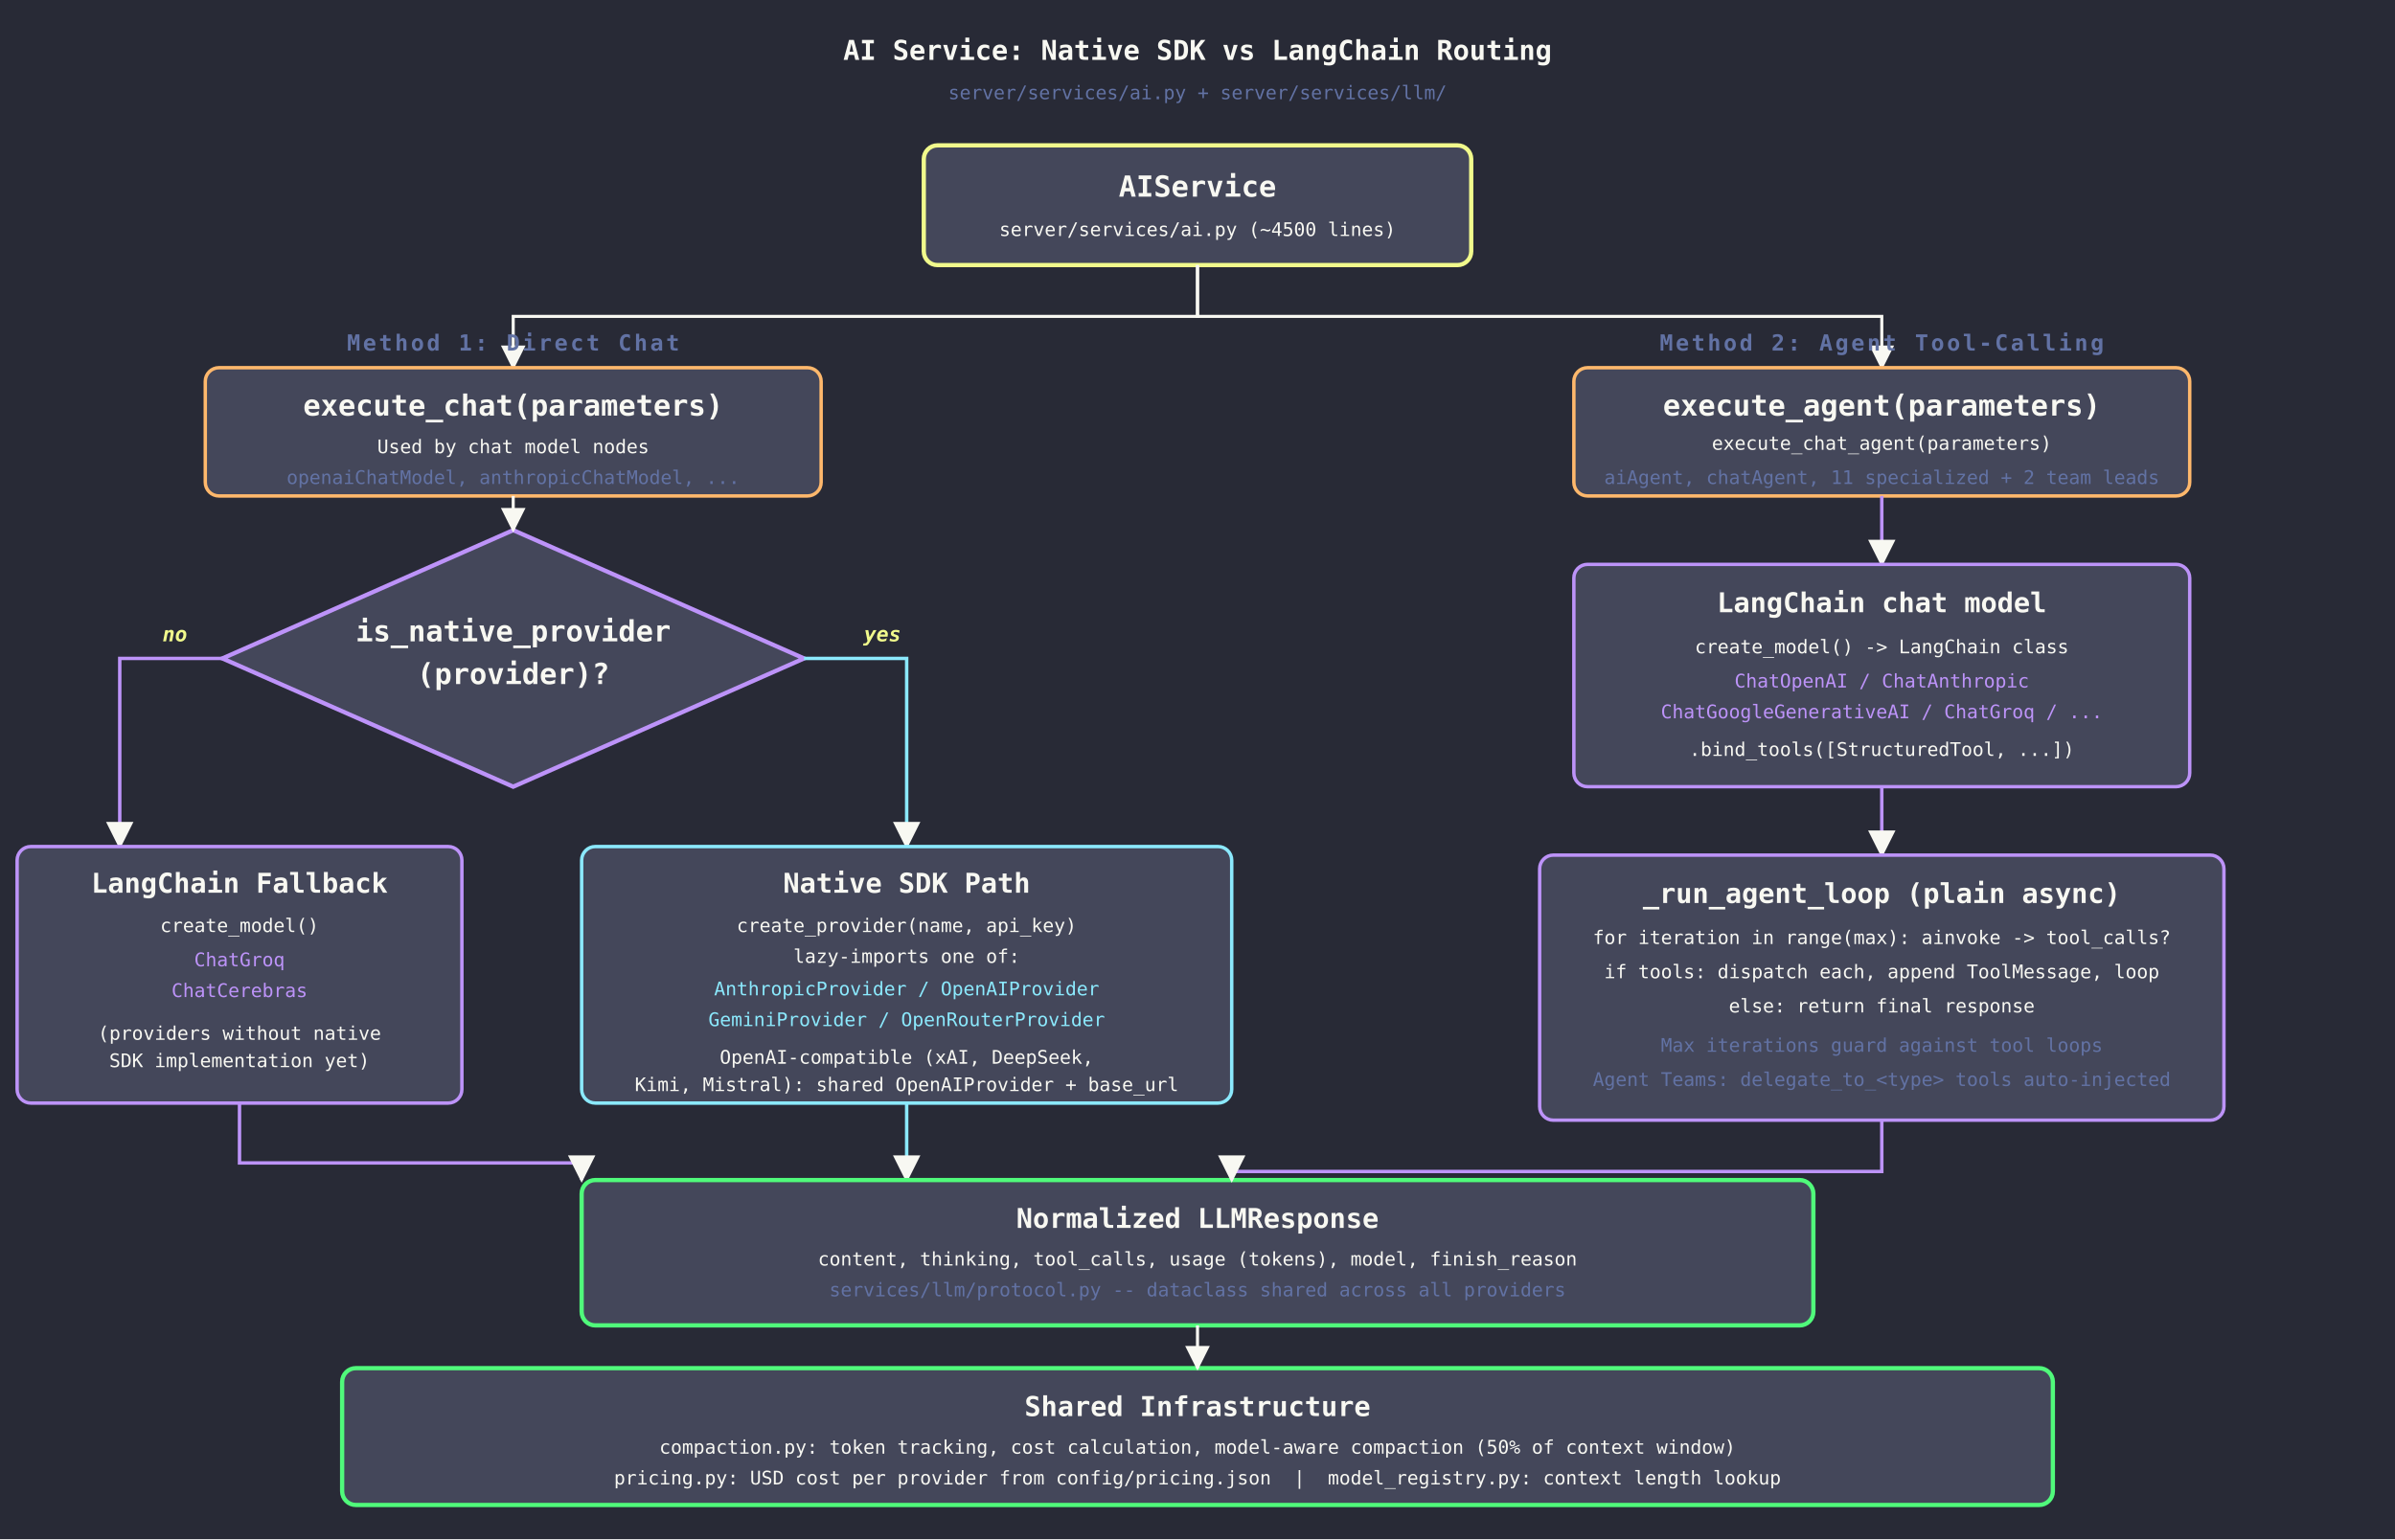
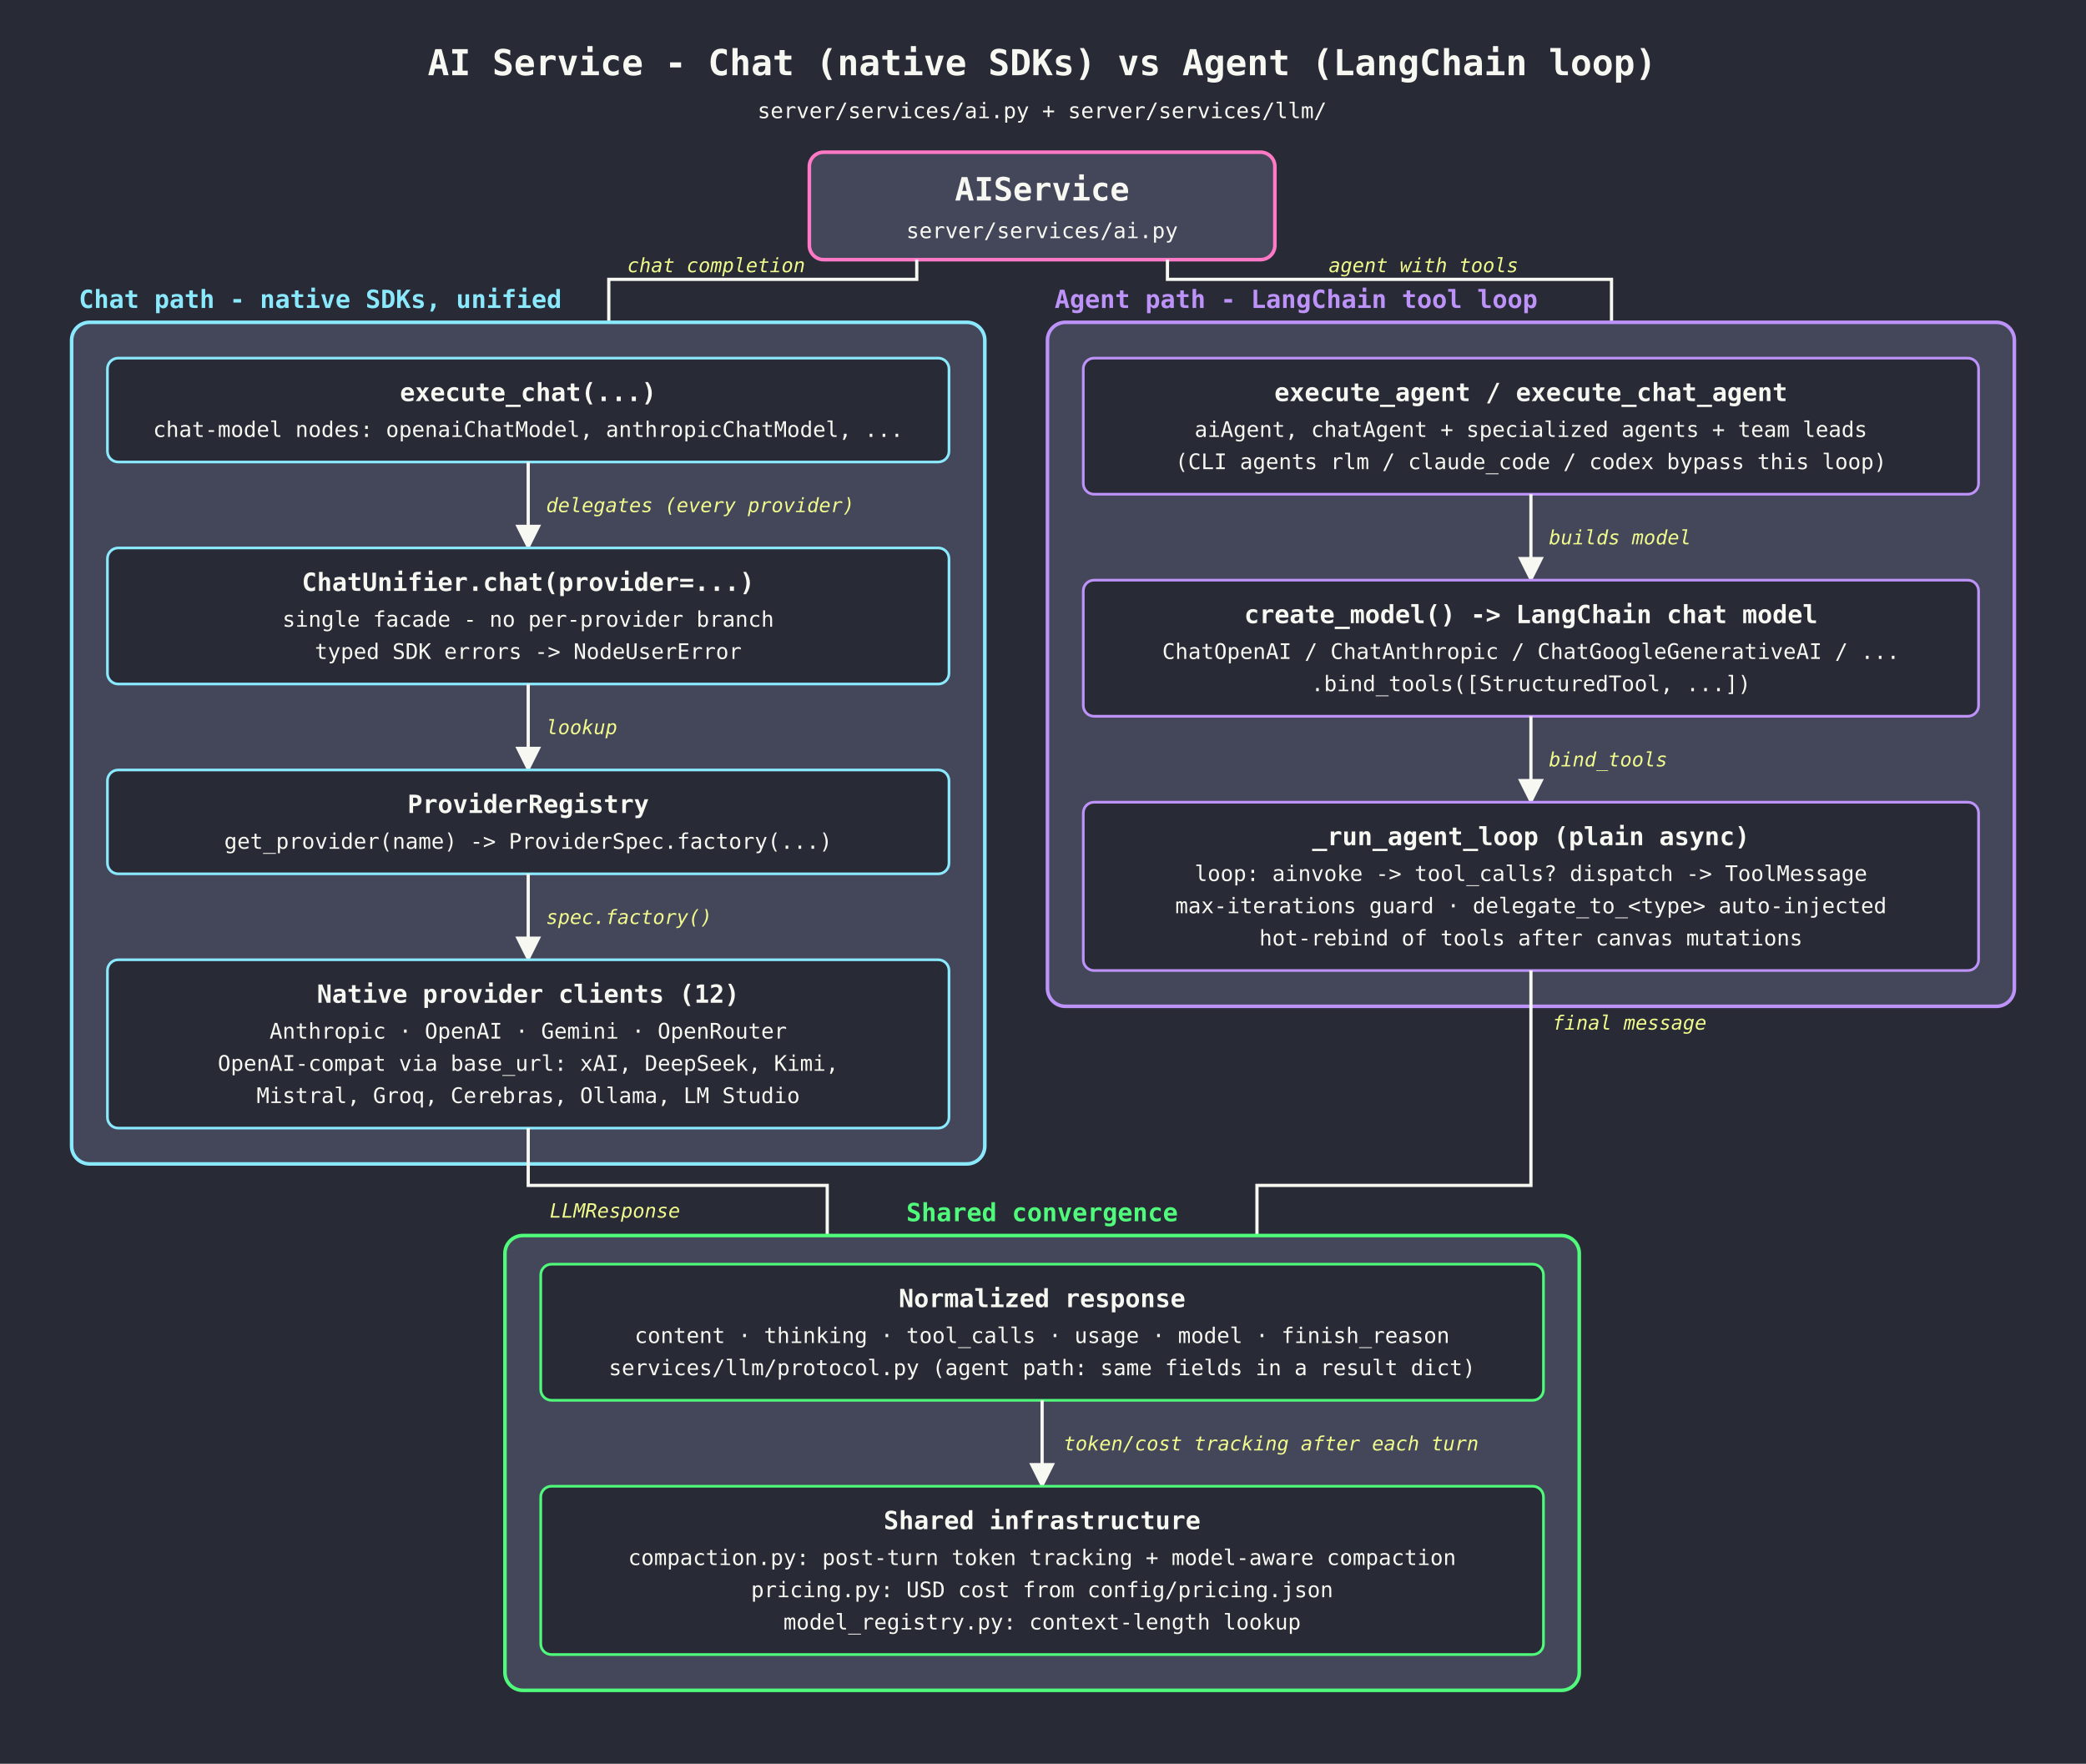
- <svg xmlns="http://www.w3.org/2000/svg" viewBox="0 0 1400 900" width="100%" preserveAspectRatio="xMidYMid meet" font-family="ui-monospace, 'SFMono-Regular', Menlo, Consolas, monospace">
+ <svg xmlns="http://www.w3.org/2000/svg" viewBox="0 0 1165 985" width="100%" preserveAspectRatio="xMidYMid meet" font-family="ui-monospace, 'SFMono-Regular', Menlo, Consolas, monospace">
  <defs>
    <marker id="arrow" viewBox="0 0 10 10" refX="9" refY="5" markerWidth="8" markerHeight="8" orient="auto-start-reverse">
      <path d="M0,0 L10,5 L0,10 z" fill="#f8f8f2" />
    </marker>
    <style>
      .bg { fill: #282a36; }
-       .entry { fill: #44475a; stroke: #f1fa8c; stroke-width: 2.5; }
-       .method { fill: #44475a; stroke: #ffb86c; stroke-width: 2; }
-       .decision { fill: #44475a; stroke: #bd93f9; stroke-width: 2.5; }
-       .native { fill: #44475a; stroke: #8be9fd; stroke-width: 2; }
-       .langchain { fill: #44475a; stroke: #bd93f9; stroke-width: 2; }
-       .shared { fill: #44475a; stroke: #50fa7b; stroke-width: 2.5; }
-       .title { fill: #f8f8f2; font-size: 16px; font-weight: 700; }
-       .big { fill: #f8f8f2; font-size: 17px; font-weight: 700; }
-       .sub { fill: #f8f8f2; font-size: 11px; }
-       .path { fill: #8be9fd; font-size: 11px; }
-       .path-lc { fill: #bd93f9; font-size: 11px; }
+       .panel { fill: #44475a; stroke-width: 2; }
+       .p-cyan { stroke: #8be9fd; } .p-purple { stroke: #bd93f9; } .p-orange { stroke: #ffb86c; } .p-green { stroke: #50fa7b; } .p-pink { stroke: #ff79c6; }
+       .title { fill: #f8f8f2; font-size: 20px; font-weight: 700; }
+       .h1 { fill: #f8f8f2; font-size: 18px; font-weight: 700; }
+       .h2 { fill: #f8f8f2; font-size: 14px; font-weight: 700; }
+       .sub { fill: #f8f8f2; font-size: 12px; }
+       .small { fill: #f8f8f2; font-size: 10px; }
+       .label { fill: #f1fa8c; font-size: 11px; font-style: italic; }
      .conn { stroke: #f8f8f2; stroke-width: 1.8; fill: none; }
-       .conn-native { stroke: #8be9fd; stroke-width: 2; fill: none; }
-       .conn-lc { stroke: #bd93f9; stroke-width: 2; fill: none; }
-       .branch-label { fill: #f1fa8c; font-size: 12px; font-style: italic; font-weight: 700; }
-       .col-header { fill: #6272a4; font-size: 13px; text-transform: uppercase; letter-spacing: 1.5px; font-weight: 700; }
-       .caption { fill: #6272a4; font-size: 11px; }
+       .conn-dot { stroke: #6272a4; stroke-width: 1.5; fill: none; stroke-dasharray: 4 4; }
+       .box { fill: #282a36; stroke-width: 1.5; }
+       .tier-label { fill: #6272a4; font-size: 11px; text-transform: uppercase; letter-spacing: 1px; }
+       .accent-cyan { fill: #8be9fd; } .accent-purple { fill: #bd93f9; } .accent-green { fill: #50fa7b; } .accent-orange { fill: #ffb86c; } .accent-pink { fill: #ff79c6; }
    </style>
  </defs>
-   <rect class="bg" width="1400" height="900" />
-   <text x="700" y="35" class="title" text-anchor="middle" font-size="20">AI Service: Native SDK vs LangChain Routing</text>
-   <text x="700" y="58" class="caption" text-anchor="middle">server/services/ai.py + server/services/llm/</text>
-   <rect class="entry" x="540" y="85" width="320" height="70" rx="8" />
-   <text x="700" y="115" class="big" text-anchor="middle">AIService</text>
-   <text x="700" y="138" class="sub" text-anchor="middle">server/services/ai.py (~4500 lines)</text>
-   <path class="conn" d="M 700 155 L 700 185 L 300 185 L 300 215" marker-end="url(#arrow)" />
-   <path class="conn" d="M 700 155 L 700 185 L 1100 185 L 1100 215" marker-end="url(#arrow)" />
-   <text x="300" y="205" class="col-header" text-anchor="middle">Method 1: Direct Chat</text>
-   <text x="1100" y="205" class="col-header" text-anchor="middle">Method 2: Agent Tool-Calling</text>
-   <rect class="method" x="120" y="215" width="360" height="75" rx="8" />
-   <text x="300" y="243" class="big" text-anchor="middle">execute_chat(parameters)</text>
-   <text x="300" y="265" class="sub" text-anchor="middle">Used by chat model nodes</text>
-   <text x="300" y="283" class="caption" text-anchor="middle">openaiChatModel, anthropicChatModel, ...</text>
-   <polygon class="decision" points="300,310 470,385 300,460 130,385" />
-   <text x="300" y="375" class="big" text-anchor="middle">is_native_provider</text>
-   <text x="300" y="400" class="big" text-anchor="middle">(provider)?</text>
-   <path class="conn" d="M 300 290 L 300 310" marker-end="url(#arrow)" />
-   <path class="conn-native" d="M 470 385 L 530 385 L 530 495" marker-end="url(#arrow)" />
-   <text x="505" y="375" class="branch-label">yes</text>
-   <path class="conn-lc" d="M 130 385 L 70 385 L 70 495" marker-end="url(#arrow)" />
-   <text x="95" y="375" class="branch-label">no</text>
-   <rect class="native" x="340" y="495" width="380" height="150" rx="8" />
-   <text x="530" y="522" class="title" text-anchor="middle" fill="#8be9fd">Native SDK Path</text>
-   <text x="530" y="545" class="sub" text-anchor="middle">create_provider(name, api_key)</text>
-   <text x="530" y="563" class="sub" text-anchor="middle">lazy-imports one of:</text>
-   <text x="530" y="582" class="path" text-anchor="middle">AnthropicProvider / OpenAIProvider</text>
-   <text x="530" y="600" class="path" text-anchor="middle">GeminiProvider / OpenRouterProvider</text>
-   <text x="530" y="622" class="sub" text-anchor="middle">OpenAI-compatible (xAI, DeepSeek,</text>
-   <text x="530" y="638" class="sub" text-anchor="middle">Kimi, Mistral): shared OpenAIProvider + base_url</text>
-   <rect class="langchain" x="10" y="495" width="260" height="150" rx="8" />
-   <text x="140" y="522" class="title" text-anchor="middle" fill="#bd93f9">LangChain Fallback</text>
-   <text x="140" y="545" class="sub" text-anchor="middle">create_model()</text>
-   <text x="140" y="565" class="path-lc" text-anchor="middle">ChatGroq</text>
-   <text x="140" y="583" class="path-lc" text-anchor="middle">ChatCerebras</text>
-   <text x="140" y="608" class="sub" text-anchor="middle">(providers without native</text>
-   <text x="140" y="624" class="sub" text-anchor="middle">SDK implementation yet)</text>
-   <path class="conn-native" d="M 530 645 L 530 690" marker-end="url(#arrow)" />
-   <path class="conn-lc" d="M 140 645 L 140 680 L 340 680 L 340 690" marker-end="url(#arrow)" />
-   <rect class="method" x="920" y="215" width="360" height="75" rx="8" />
-   <text x="1100" y="243" class="big" text-anchor="middle">execute_agent(parameters)</text>
-   <text x="1100" y="263" class="sub" text-anchor="middle">execute_chat_agent(parameters)</text>
-   <text x="1100" y="283" class="caption" text-anchor="middle">aiAgent, chatAgent, 11 specialized + 2 team leads</text>
-   <path class="conn-lc" d="M 1100 290 L 1100 330" marker-end="url(#arrow)" />
-   <rect class="langchain" x="920" y="330" width="360" height="130" rx="8" />
-   <text x="1100" y="358" class="title" text-anchor="middle" fill="#bd93f9">LangChain chat model</text>
-   <text x="1100" y="382" class="sub" text-anchor="middle">create_model() -&gt; LangChain class</text>
-   <text x="1100" y="402" class="path-lc" text-anchor="middle">ChatOpenAI / ChatAnthropic</text>
-   <text x="1100" y="420" class="path-lc" text-anchor="middle">ChatGoogleGenerativeAI / ChatGroq / ...</text>
-   <text x="1100" y="442" class="sub" text-anchor="middle">.bind_tools([StructuredTool, ...])</text>
-   <path class="conn-lc" d="M 1100 460 L 1100 500" marker-end="url(#arrow)" />
-   <rect class="langchain" x="900" y="500" width="400" height="155" rx="8" />
-   <text x="1100" y="528" class="title" text-anchor="middle" fill="#bd93f9">_run_agent_loop (plain async)</text>
-   <text x="1100" y="552" class="sub" text-anchor="middle">for iteration in range(max): ainvoke -&gt; tool_calls?</text>
-   <text x="1100" y="572" class="sub" text-anchor="middle">if tools: dispatch each, append ToolMessage, loop</text>
-   <text x="1100" y="592" class="sub" text-anchor="middle">else: return final response</text>
-   <text x="1100" y="615" class="caption" text-anchor="middle">Max iterations guard against tool loops</text>
-   <text x="1100" y="635" class="caption" text-anchor="middle">Agent Teams: delegate_to_&lt;type&gt; tools auto-injected</text>
-   <rect class="shared" x="340" y="690" width="720" height="85" rx="8" />
-   <text x="700" y="718" class="title" text-anchor="middle" fill="#50fa7b">Normalized LLMResponse</text>
-   <text x="700" y="740" class="sub" text-anchor="middle">content, thinking, tool_calls, usage (tokens), model, finish_reason</text>
-   <text x="700" y="758" class="caption" text-anchor="middle">services/llm/protocol.py -- dataclass shared across all providers</text>
-   <path class="conn-lc" d="M 1100 655 L 1100 685 L 720 685 L 720 690" marker-end="url(#arrow)" />
-   <rect class="shared" x="200" y="800" width="1000" height="80" rx="8" />
-   <text x="700" y="828" class="title" text-anchor="middle" fill="#50fa7b">Shared Infrastructure</text>
-   <text x="700" y="850" class="sub" text-anchor="middle">compaction.py: token tracking, cost calculation, model-aware compaction (50% of context window)</text>
-   <text x="700" y="868" class="sub" text-anchor="middle">pricing.py: USD cost per provider from config/pricing.json  |  model_registry.py: context length lookup</text>
-   <path class="conn" d="M 700 775 L 700 800" marker-end="url(#arrow)" />
+   <rect class="bg" width="1165" height="985" />
+   <text class="title" x="582" y="42" text-anchor="middle">AI Service - Chat (native SDKs) vs Agent (LangChain loop)</text>
+   <text class="sub" x="582" y="66" text-anchor="middle">server/services/ai.py + server/services/llm/</text>
+   <rect class="panel p-pink" x="452" y="85" width="260" height="60" rx="8" />
+   <text class="h1" x="582" y="112" text-anchor="middle">AIService</text>
+   <text class="sub" x="582" y="133" text-anchor="middle">server/services/ai.py</text>
+   <path class="conn" d="M 512 145 V 156 H 340 V 200" marker-end="url(#arrow)" />
+   <text class="label" x="400" y="152" text-anchor="middle">chat completion</text>
+   <path class="conn" d="M 652 145 V 156 H 900 V 200" marker-end="url(#arrow)" />
+   <text class="label" x="795" y="152" text-anchor="middle">agent with tools</text>
+   <text class="h2 accent-cyan" x="44" y="172">Chat path - native SDKs, unified</text>
+   <rect class="panel p-cyan" x="40" y="180" width="510" height="470" rx="10" />
+   <rect class="box p-cyan" x="60" y="200" width="470" height="58" rx="6" />
+   <text class="h2" x="295" y="224" text-anchor="middle">execute_chat(...)</text>
+   <text class="sub" x="295" y="244" text-anchor="middle">chat-model nodes: openaiChatModel, anthropicChatModel, ...</text>
+   <path class="conn" d="M 295 258 L 295 306" marker-end="url(#arrow)" />
+   <text class="label" x="305" y="286">delegates (every provider)</text>
+   <rect class="box p-cyan" x="60" y="306" width="470" height="76" rx="6" />
+   <text class="h2" x="295" y="330" text-anchor="middle">ChatUnifier.chat(provider=...)</text>
+   <text class="sub" x="295" y="350" text-anchor="middle">single facade - no per-provider branch</text>
+   <text class="sub" x="295" y="368" text-anchor="middle">typed SDK errors -&gt; NodeUserError</text>
+   <path class="conn" d="M 295 382 L 295 430" marker-end="url(#arrow)" />
+   <text class="label" x="305" y="410">lookup</text>
+   <rect class="box p-cyan" x="60" y="430" width="470" height="58" rx="6" />
+   <text class="h2" x="295" y="454" text-anchor="middle">ProviderRegistry</text>
+   <text class="sub" x="295" y="474" text-anchor="middle">get_provider(name) -&gt; ProviderSpec.factory(...)</text>
+   <path class="conn" d="M 295 488 L 295 536" marker-end="url(#arrow)" />
+   <text class="label" x="305" y="516">spec.factory()</text>
+   <rect class="box p-cyan" x="60" y="536" width="470" height="94" rx="6" />
+   <text class="h2" x="295" y="560" text-anchor="middle">Native provider clients (12)</text>
+   <text class="sub" x="295" y="580" text-anchor="middle">Anthropic · OpenAI · Gemini · OpenRouter</text>
+   <text class="sub" x="295" y="598" text-anchor="middle">OpenAI-compat via base_url: xAI, DeepSeek, Kimi,</text>
+   <text class="sub" x="295" y="616" text-anchor="middle">Mistral, Groq, Cerebras, Ollama, LM Studio</text>
+   <text class="h2 accent-purple" x="589" y="172">Agent path - LangChain tool loop</text>
+   <rect class="panel p-purple" x="585" y="180" width="540" height="382" rx="10" />
+   <rect class="box p-purple" x="605" y="200" width="500" height="76" rx="6" />
+   <text class="h2" x="855" y="224" text-anchor="middle">execute_agent / execute_chat_agent</text>
+   <text class="sub" x="855" y="244" text-anchor="middle">aiAgent, chatAgent + specialized agents + team leads</text>
+   <text class="sub" x="855" y="262" text-anchor="middle">(CLI agents rlm / claude_code / codex bypass this loop)</text>
+   <path class="conn" d="M 855 276 L 855 324" marker-end="url(#arrow)" />
+   <text class="label" x="865" y="304">builds model</text>
+   <rect class="box p-purple" x="605" y="324" width="500" height="76" rx="6" />
+   <text class="h2" x="855" y="348" text-anchor="middle">create_model() -&gt; LangChain chat model</text>
+   <text class="sub" x="855" y="368" text-anchor="middle">ChatOpenAI / ChatAnthropic / ChatGoogleGenerativeAI / ...</text>
+   <text class="sub" x="855" y="386" text-anchor="middle">.bind_tools([StructuredTool, ...])</text>
+   <path class="conn" d="M 855 400 L 855 448" marker-end="url(#arrow)" />
+   <text class="label" x="865" y="428">bind_tools</text>
+   <rect class="box p-purple" x="605" y="448" width="500" height="94" rx="6" />
+   <text class="h2" x="855" y="472" text-anchor="middle">_run_agent_loop (plain async)</text>
+   <text class="sub" x="855" y="492" text-anchor="middle">loop: ainvoke -&gt; tool_calls? dispatch -&gt; ToolMessage</text>
+   <text class="sub" x="855" y="510" text-anchor="middle">max-iterations guard · delegate_to_&lt;type&gt; auto-injected</text>
+   <text class="sub" x="855" y="528" text-anchor="middle">hot-rebind of tools after canvas mutations</text>
+   <path class="conn" d="M 295 630 V 662 H 462 V 706" marker-end="url(#arrow)" />
+   <text class="label" x="307" y="680">LLMResponse</text>
+   <path class="conn" d="M 855 542 V 662 H 702 V 706" marker-end="url(#arrow)" />
+   <text class="label" x="867" y="575">final message</text>
+   <text class="h2 accent-green" x="582" y="682" text-anchor="middle">Shared convergence</text>
+   <rect class="panel p-green" x="282" y="690" width="600" height="254" rx="10" />
+   <rect class="box p-green" x="302" y="706" width="560" height="76" rx="6" />
+   <text class="h2" x="582" y="730" text-anchor="middle">Normalized response</text>
+   <text class="sub" x="582" y="750" text-anchor="middle">content · thinking · tool_calls · usage · model · finish_reason</text>
+   <text class="sub" x="582" y="768" text-anchor="middle">services/llm/protocol.py (agent path: same fields in a result dict)</text>
+   <path class="conn" d="M 582 782 L 582 830" marker-end="url(#arrow)" />
+   <text class="label" x="594" y="810">token/cost tracking after each turn</text>
+   <rect class="box p-green" x="302" y="830" width="560" height="94" rx="6" />
+   <text class="h2" x="582" y="854" text-anchor="middle">Shared infrastructure</text>
+   <text class="sub" x="582" y="874" text-anchor="middle">compaction.py: post-turn token tracking + model-aware compaction</text>
+   <text class="sub" x="582" y="892" text-anchor="middle">pricing.py: USD cost from config/pricing.json</text>
+   <text class="sub" x="582" y="910" text-anchor="middle">model_registry.py: context-length lookup</text>
</svg>
